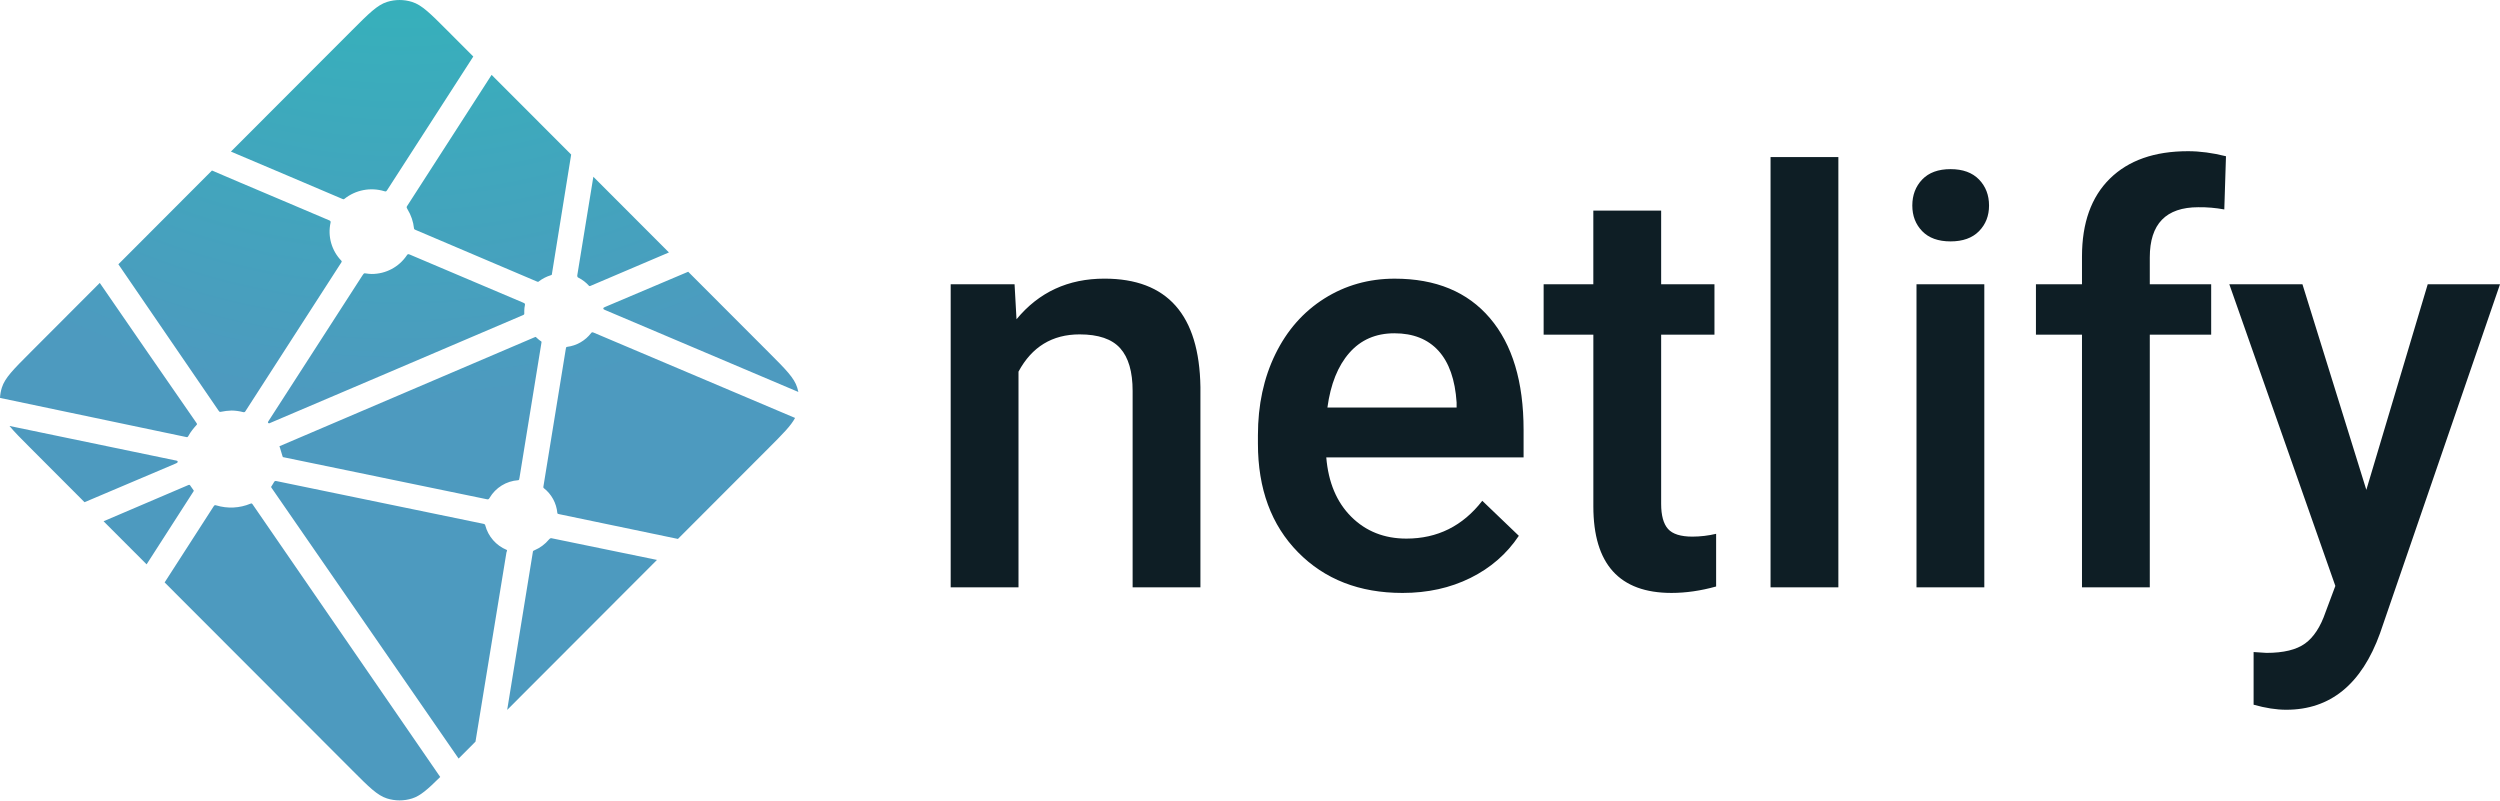
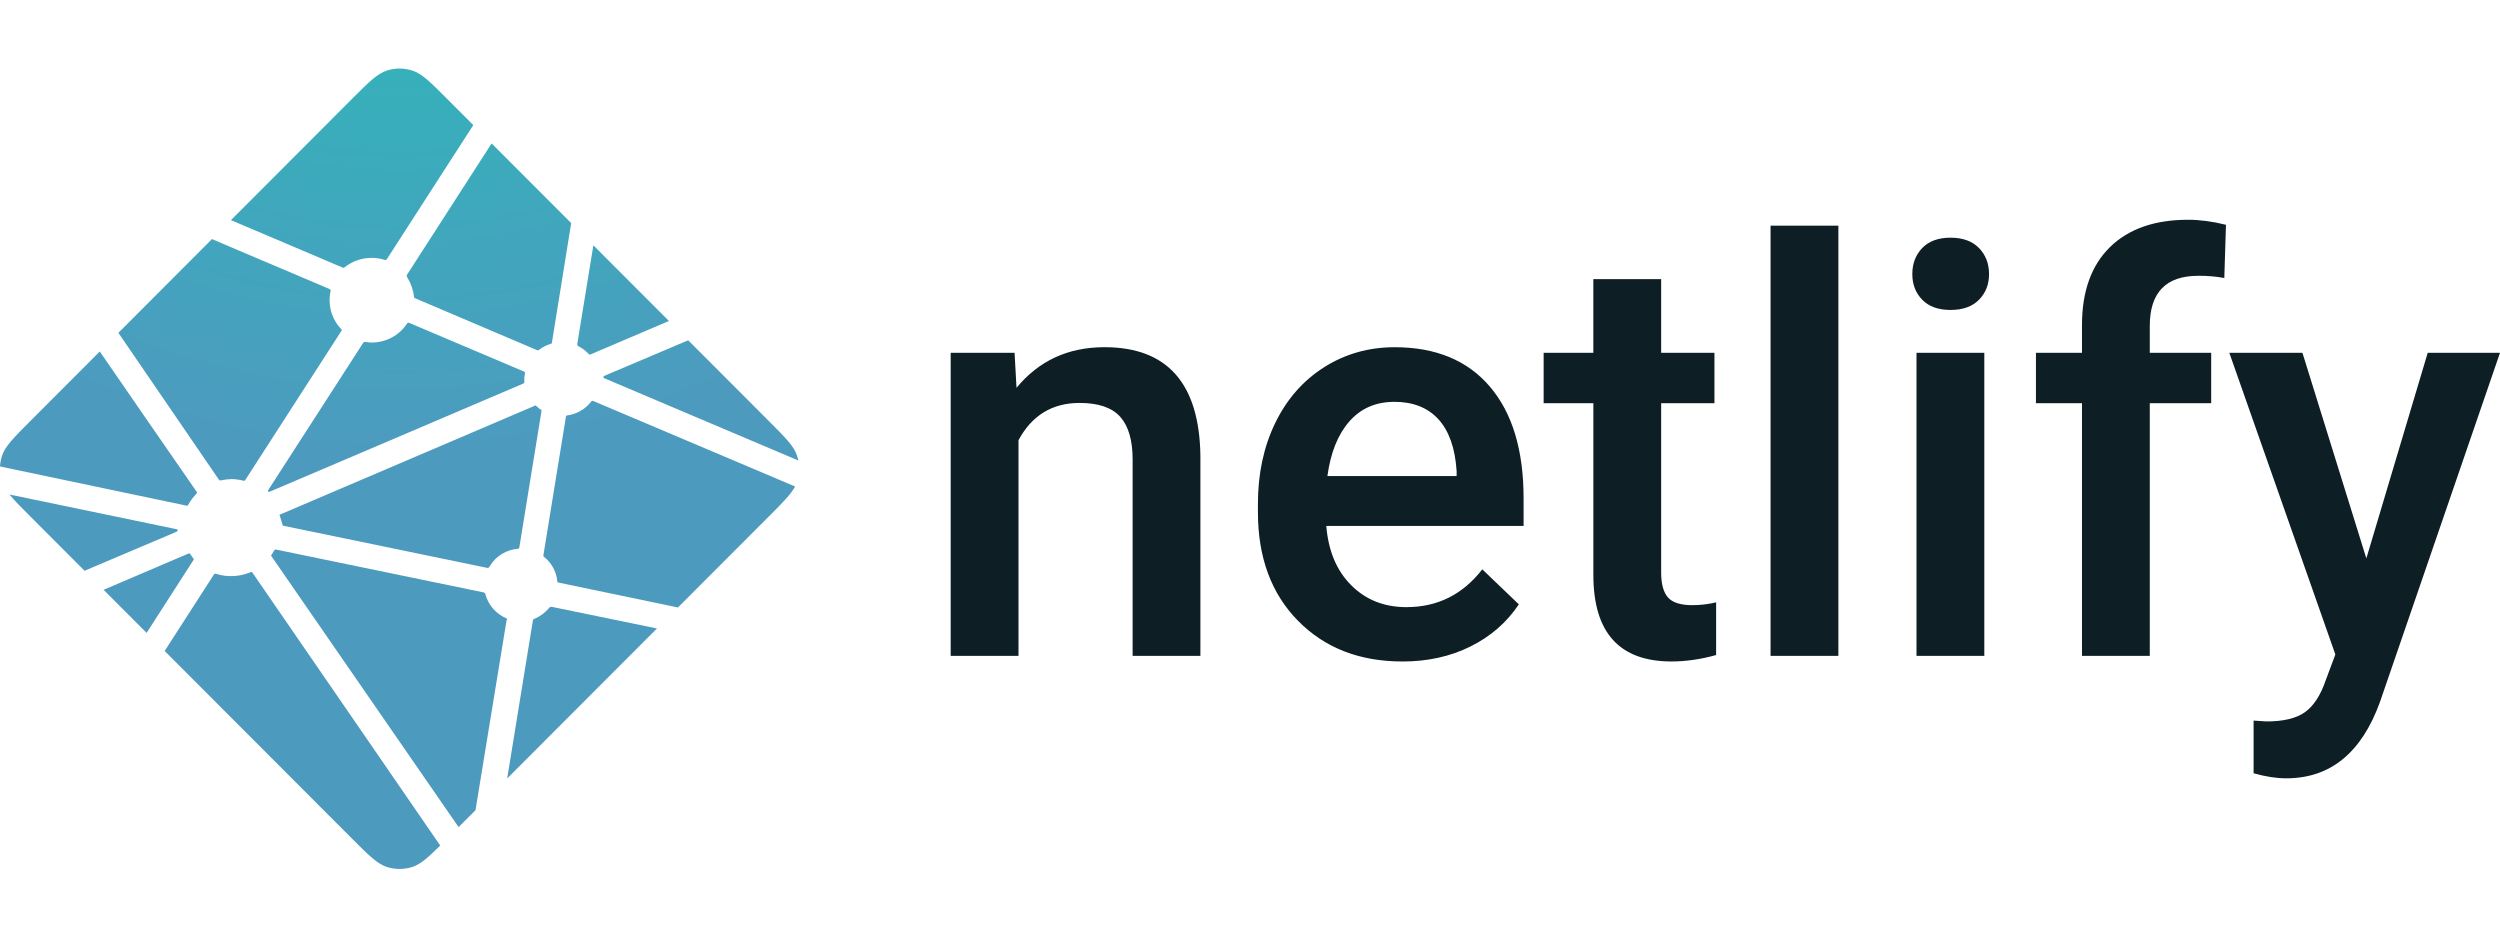
- <svg xmlns="http://www.w3.org/2000/svg" viewBox="0 0 200 64.032">
+ <svg xmlns="http://www.w3.org/2000/svg" viewBox="0 0 160 60">
  <defs>
    <radialGradient id="a" cx="52.528" cy="-49.92" r="104.617" fx="52.528" fy="-49.92" gradientTransform="matrix(.32799 0 0 .32882 6.71 12.102)" gradientUnits="userSpaceOnUse">
      <stop offset="0%" stop-color="#20C6B7" />
      <stop offset="100%" stop-color="#4D9ABF" />
    </radialGradient>
  </defs>
-   <path fill="#0e1e25" d="m81.165 22.74.156 2.801c1.786-2.167 4.131-3.25 7.033-3.25 5.03 0 7.59 2.89 7.68 8.673v16.022H90.61V31.278c0-1.539-.33-2.677-.993-3.418-.662-.74-1.745-1.109-3.248-1.109-2.189 0-3.82.994-4.889 2.98v17.255h-5.425V22.74h5.112zm31.032 24.695c-3.437 0-6.224-1.086-8.36-3.26-2.135-2.173-3.203-5.069-3.203-8.684v-.672c0-2.42.464-4.583 1.395-6.487.93-1.905 2.236-3.387 3.918-4.45 1.682-1.059 3.557-1.589 5.627-1.589 3.288 0 5.83 1.053 7.622 3.159 1.795 2.107 2.691 5.086 2.691 8.941v2.197h-15.785c.166 2.001.83 3.585 1.999 4.75s2.639 1.748 4.41 1.748c2.484 0 4.508-1.007 6.072-3.025l2.924 2.802c-.968 1.448-2.259 2.572-3.873 3.371-1.615.8-3.427 1.199-5.435 1.199zm-.646-20.772c-1.49 0-2.69.523-3.605 1.568-.917 1.045-1.5 2.503-1.753 4.37h10.336v-.404c-.12-1.823-.603-3.2-1.45-4.134-.85-.933-2.025-1.4-3.528-1.4zm21.341-9.816v5.893h4.265v4.034h-4.265v13.535c0 .925.184 1.593.548 2.005.364.41 1.015.616 1.954.616a8.326 8.326 0 0 0 1.896-.225v4.214c-1.234.344-2.425.515-3.572.515-4.166 0-6.25-2.308-6.25-6.924V26.773h-3.977v-4.034h3.975v-5.893h5.424zm14.177 30.14h-5.425v-34.42h5.425zm11.676 0h-5.425V22.74h5.425zm-5.76-30.544c0-.835.263-1.53.792-2.083.53-.552 1.284-.829 2.266-.829s1.741.277 2.278.829c.535.553.802 1.248.802 2.084 0 .821-.267 1.504-.802 2.05-.537.546-1.296.818-2.278.818s-1.737-.272-2.266-.818c-.529-.544-.792-1.229-.792-2.05zm13.574 30.544V26.773h-3.684v-4.034h3.684v-2.218c0-2.69.743-4.765 2.231-6.23 1.49-1.463 3.572-2.195 6.25-2.195.954 0 1.966.134 3.038.403l-.134 4.257a10.646 10.646 0 0 0-2.076-.178c-2.59 0-3.885 1.336-3.885 4.01v2.151h4.911v4.034h-4.911v20.213h-5.424zm22.748-7.798 4.911-16.449H200l-9.598 27.923c-1.474 4.078-3.975 6.117-7.502 6.117-.79 0-1.66-.135-2.612-.404v-4.213l1.027.068c1.369 0 2.4-.25 3.092-.751.691-.5 1.239-1.34 1.641-2.52l.78-2.085-8.483-24.135h5.85z" />
-   <path fill="url(#a)" d="m31.63 24.751-.013-.005c-.007-.003-.014-.006-.02-.012a.099.099 0 0 1-.025-.083l.69-4.23 3.24 3.245-3.37 1.436a.07.07 0 0 1-.029.005h-.013a.102.102 0 0 1-.018-.015 1.534 1.534 0 0 0-.442-.341zm4.698-.258 3.464 3.469c.72.721 1.08 1.08 1.21 1.498.02.062.036.123.049.187l-8.278-3.51a.22.22 0 0 0-.013-.006c-.033-.013-.071-.029-.071-.063s.039-.05.072-.063l.01-.005zm4.582 6.267c-.179.337-.527.686-1.117 1.277l-3.905 3.91-5.051-1.053-.027-.006c-.045-.007-.092-.015-.092-.055a1.527 1.527 0 0 0-.585-1.068c-.02-.02-.015-.052-.01-.082 0-.004 0-.009.003-.013l.95-5.84.003-.02c.005-.044.014-.096.054-.096a1.545 1.545 0 0 0 1.036-.595c.008-.009.014-.019.024-.024.029-.014.063 0 .092.012l8.624 3.653zm-5.92 6.086-6.422 6.431 1.1-6.765.001-.01c0-.008.003-.017.005-.025.01-.022.032-.03.055-.04l.01-.004c.241-.103.454-.261.622-.463.021-.025.047-.049.08-.053a.08.08 0 0 1 .026 0l4.522.93zm-7.781 7.792-.724.725-8.002-11.582a.85.85 0 0 0-.01-.012c-.012-.017-.025-.034-.022-.054 0-.014.01-.027.02-.037l.008-.012c.024-.036.045-.072.067-.11l.018-.032.003-.002c.012-.022.024-.042.045-.054.02-.009.045-.005.066 0l8.865 1.83a.146.146 0 0 1 .068.03c.012.011.014.024.017.038.125.475.465.864.919 1.052.025.012.014.04.003.07a.209.209 0 0 0-.014.04c-.112.68-1.07 6.53-1.327 8.11zm-1.512 1.514c-.534.528-.848.809-1.204.921-.35.111-.727.111-1.078 0-.416-.132-.776-.492-1.495-1.213l-8.037-8.048 2.1-3.26c.01-.016.02-.03.035-.042.022-.016.055-.01.081 0 .482.145 1 .12 1.464-.074.024-.01.048-.016.067.001.01.009.018.019.025.029l8.042 11.686zm-12.588-9.116-1.844-1.846 3.64-1.555a.075.075 0 0 1 .03-.007c.03 0 .048.03.064.058.037.057.076.112.117.165l.011.014c.011.016.004.03-.007.045l-2.01 3.126zm-2.66-2.663-2.332-2.336c-.397-.397-.685-.685-.885-.933l7.092 1.473a.488.488 0 0 0 .027.004c.043.007.092.015.092.057 0 .044-.053.065-.098.082l-.02.009zm-3.624-4.47c.008-.15.035-.3.08-.443.132-.417.492-.777 1.212-1.498l2.985-2.99c1.374 1.998 2.752 3.993 4.133 5.985.024.032.051.068.024.095-.13.144-.261.302-.353.472a.143.143 0 0 1-.045.056c-.012.007-.024.004-.038.002h-.001l-7.997-1.68Zm5.075-5.73 4.012-4.02c.378.166 1.751.747 2.978 1.266.93.394 1.777.752 2.043.868.027.011.051.022.063.049.007.016.003.036 0 .053-.13.59.046 1.204.467 1.636.027.027 0 .066-.023.099l-.013.018-4.075 6.321a.124.124 0 0 1-.038.045c-.021.013-.052.007-.077 0a2.03 2.03 0 0 0-.485-.065 2.67 2.67 0 0 0-.467.056c-.018.003-.034.006-.049-.004a.188.188 0 0 1-.04-.046L11.9 24.173zm4.824-4.83 5.196-5.204c.719-.72 1.08-1.08 1.495-1.212.351-.111.728-.111 1.078 0 .417.131.777.492 1.496 1.212l1.126 1.128-3.695 5.73a.138.138 0 0 1-.037.044c-.022.015-.053.009-.08 0a1.872 1.872 0 0 0-1.716.33c-.024.026-.06.012-.09-.002-.483-.21-4.236-1.799-4.773-2.027zm11.176-3.29 3.411 3.416-.822 5.1v.013a.12.12 0 0 1-.007.034c-.009.018-.027.021-.045.027a1.634 1.634 0 0 0-.507.26c-.01.01-.02.02-.036.022a.1.1 0 0 1-.038-.007l-5.2-2.212-.01-.004c-.032-.014-.072-.03-.072-.064-.03-.29-.125-.57-.277-.819-.025-.04-.052-.084-.03-.126zm-3.514 7.701 4.874 2.067c.027.013.056.024.068.052a.094.094 0 0 1 0 .051 1.214 1.214 0 0 0-.027.236v.136c0 .034-.035.049-.067.062l-.01.004c-.772.33-10.84 4.629-10.855 4.629-.015 0-.031 0-.046-.015-.027-.027 0-.065.024-.099a.646.646 0 0 0 .012-.018l4.005-6.21.008-.01c.023-.038.05-.08.093-.08l.04.006c.091.012.171.024.253.024.607 0 1.17-.296 1.51-.803a.143.143 0 0 1 .03-.036c.024-.017.06-.008.088.004zm-5.582 8.22 10.974-4.687s.016 0 .031.015c.06.06.111.1.16.138l.024.015c.023.013.045.027.047.05 0 .01 0 .015-.002.023l-.94 5.783-.004.023c-.006.045-.012.096-.054.096a1.545 1.545 0 0 0-1.227.758l-.004.007c-.013.02-.025.04-.045.05-.019.01-.043.006-.063.002l-8.75-1.808c-.01-.002-.137-.464-.147-.465z" transform="translate(-12.736 -23.967) scale(1.8661)" />
+   <path fill="#0e1e25" d="m64.932 22.579.125 2.241c1.429-1.734 3.305-2.6 5.627-2.6 4.023 0 6.071 2.313 6.142 6.939v12.817h-4.338V29.41c0-1.231-.265-2.142-.794-2.735-.53-.591-1.396-.887-2.6-.887-1.75 0-3.054.796-3.91 2.384v13.804h-4.34V22.58h4.09zm24.826 19.756c-2.75 0-4.98-.869-6.688-2.608-1.709-1.738-2.563-4.055-2.563-6.947v-.537c0-1.936.372-3.667 1.116-5.19.743-1.524 1.79-2.71 3.135-3.56 1.345-.847 2.845-1.271 4.5-1.271 2.631 0 4.665.842 6.099 2.527 1.436 1.686 2.153 4.069 2.153 7.153v1.757H84.882c.132 1.601.664 2.868 1.599 3.8.935.932 2.11 1.398 3.527 1.398 1.988 0 3.608-.805 4.858-2.42l2.34 2.242c-.775 1.158-1.807 2.058-3.099 2.697-1.292.64-2.741.96-4.348.96zm-.517-16.617c-1.192 0-2.152.418-2.884 1.254-.734.836-1.2 2.002-1.403 3.496h8.27v-.323c-.096-1.459-.483-2.56-1.161-3.308-.68-.746-1.62-1.12-2.822-1.12zm17.073-7.853v4.715h3.411v3.226h-3.411v10.828c0 .74.146 1.275.438 1.604.291.329.812.493 1.563.493a6.66 6.66 0 0 0 1.517-.18v3.371c-.988.275-1.94.412-2.857.412-3.333 0-5-1.846-5-5.539v-10.99h-3.182V22.58h3.18v-4.715h4.339zm11.342 24.112h-4.34V14.441h4.34zm9.34 0h-4.34V22.58h4.34zm-4.608-24.435c0-.668.21-1.224.633-1.667.424-.441 1.028-.663 1.813-.663.786 0 1.393.222 1.823.663.428.443.642.999.642 1.668 0 .656-.214 1.203-.642 1.64-.43.436-1.037.654-1.823.654-.785 0-1.389-.218-1.813-.655-.422-.435-.633-.983-.633-1.64zm10.859 24.435V25.805H130.3V22.58h2.947v-1.775c0-2.152.595-3.812 1.785-4.984 1.192-1.17 2.858-1.756 5-1.756.763 0 1.573.107 2.43.322l-.106 3.406a8.517 8.517 0 0 0-1.661-.142c-2.073 0-3.109 1.068-3.109 3.208v1.72h3.93v3.227h-3.93v16.171h-4.339zm18.199-6.238 3.928-13.16H160l-7.679 22.338c-1.179 3.263-3.179 4.895-6.001 4.895-.631 0-1.328-.108-2.09-.324v-3.37l.822.054c1.095 0 1.92-.2 2.474-.6.553-.4.99-1.073 1.313-2.017l.624-1.668-6.787-19.307h4.68z" />
+   <path fill="url(#a)" d="m31.63 24.751-.013-.005c-.007-.003-.014-.006-.02-.012a.099.099 0 0 1-.025-.083l.69-4.23 3.24 3.245-3.37 1.436a.07.07 0 0 1-.029.005h-.013a.102.102 0 0 1-.018-.015 1.534 1.534 0 0 0-.442-.341zm4.698-.258 3.464 3.469c.72.721 1.08 1.08 1.21 1.498.02.062.036.123.049.187l-8.278-3.51a.22.22 0 0 0-.013-.006c-.033-.013-.071-.029-.071-.063s.039-.05.072-.063l.01-.005zm4.582 6.267c-.179.337-.527.686-1.117 1.277l-3.905 3.91-5.051-1.053-.027-.006c-.045-.007-.092-.015-.092-.055a1.527 1.527 0 0 0-.585-1.068c-.02-.02-.015-.052-.01-.082 0-.004 0-.009.003-.013l.95-5.84.003-.02c.005-.044.014-.096.054-.096a1.545 1.545 0 0 0 1.036-.595c.008-.009.014-.019.024-.024.029-.014.063 0 .092.012l8.624 3.653zm-5.92 6.086-6.422 6.431 1.1-6.765.001-.01c0-.008.003-.017.005-.025.01-.022.032-.03.055-.04l.01-.004c.241-.103.454-.261.622-.463.021-.025.047-.049.08-.053a.08.08 0 0 1 .026 0l4.522.93zm-7.781 7.792-.724.725-8.002-11.582a.85.85 0 0 0-.01-.012c-.012-.017-.025-.034-.022-.054 0-.014.01-.027.02-.037l.008-.012c.024-.036.045-.072.067-.11l.018-.032.003-.002c.012-.022.024-.042.045-.054.02-.009.045-.005.066 0l8.865 1.83a.146.146 0 0 1 .068.03c.012.011.014.024.017.038.125.475.465.864.919 1.052.025.012.014.04.003.07a.209.209 0 0 0-.014.04c-.112.68-1.07 6.53-1.327 8.11zm-1.512 1.514c-.534.528-.848.809-1.204.921-.35.111-.727.111-1.078 0-.416-.132-.776-.492-1.495-1.213l-8.037-8.048 2.1-3.26c.01-.016.02-.03.035-.042.022-.016.055-.01.081 0 .482.145 1 .12 1.464-.074.024-.01.048-.016.067.001.01.009.018.019.025.029l8.042 11.686zm-12.588-9.116-1.844-1.846 3.64-1.555a.075.075 0 0 1 .03-.007c.03 0 .048.03.064.058.037.057.076.112.117.165l.011.014c.011.016.004.03-.007.045l-2.01 3.126zm-2.66-2.663-2.332-2.336c-.397-.397-.685-.685-.885-.933l7.092 1.473a.488.488 0 0 0 .027.004c.043.007.092.015.092.057 0 .044-.053.065-.098.082l-.02.009zm-3.624-4.47c.008-.15.035-.3.08-.443.132-.417.492-.777 1.212-1.498l2.985-2.99c1.374 1.998 2.752 3.993 4.133 5.985.024.032.051.068.024.095-.13.144-.261.302-.353.472a.143.143 0 0 1-.045.056c-.012.007-.024.004-.038.002h-.001l-7.997-1.68Zm5.075-5.73 4.012-4.02c.378.166 1.751.747 2.978 1.266.93.394 1.777.752 2.043.868.027.011.051.022.063.049.007.016.003.036 0 .053-.13.59.046 1.204.467 1.636.027.027 0 .066-.023.099l-.013.018-4.075 6.321a.124.124 0 0 1-.038.045c-.021.013-.052.007-.077 0a2.03 2.03 0 0 0-.485-.065 2.67 2.67 0 0 0-.467.056c-.018.003-.034.006-.049-.004a.188.188 0 0 1-.04-.046L11.9 24.173zm4.824-4.83 5.196-5.204c.719-.72 1.08-1.08 1.495-1.212.351-.111.728-.111 1.078 0 .417.131.777.492 1.496 1.212l1.126 1.128-3.695 5.73a.138.138 0 0 1-.037.044c-.022.015-.053.009-.08 0a1.872 1.872 0 0 0-1.716.33c-.024.026-.06.012-.09-.002-.483-.21-4.236-1.799-4.773-2.027zm11.176-3.29 3.411 3.416-.822 5.1v.013a.12.12 0 0 1-.007.034c-.009.018-.027.021-.045.027a1.634 1.634 0 0 0-.507.26c-.01.01-.02.02-.036.022a.1.1 0 0 1-.038-.007l-5.2-2.212-.01-.004c-.032-.014-.072-.03-.072-.064-.03-.29-.125-.57-.277-.819-.025-.04-.052-.084-.03-.126zm-3.514 7.701 4.874 2.067c.027.013.056.024.068.052a.094.094 0 0 1 0 .051 1.214 1.214 0 0 0-.027.236v.136c0 .034-.035.049-.067.062l-.01.004c-.772.33-10.84 4.629-10.855 4.629-.015 0-.031 0-.046-.015-.027-.027 0-.065.024-.099a.646.646 0 0 0 .012-.018l4.005-6.21.008-.01c.023-.038.05-.08.093-.08l.04.006c.091.012.171.024.253.024.607 0 1.17-.296 1.51-.803a.143.143 0 0 1 .03-.036c.024-.017.06-.008.088.004zm-5.582 8.22 10.974-4.687s.016 0 .031.015c.06.06.111.1.16.138l.024.015c.023.013.045.027.047.05 0 .01 0 .015-.002.023l-.94 5.783-.004.023c-.006.045-.012.096-.054.096a1.545 1.545 0 0 0-1.227.758l-.004.007c-.013.02-.025.04-.045.05-.019.01-.043.006-.063.002l-8.75-1.808c-.01-.002-.137-.464-.147-.465z" transform="translate(-10.188 -14.786) scale(1.49288)" />
</svg>
